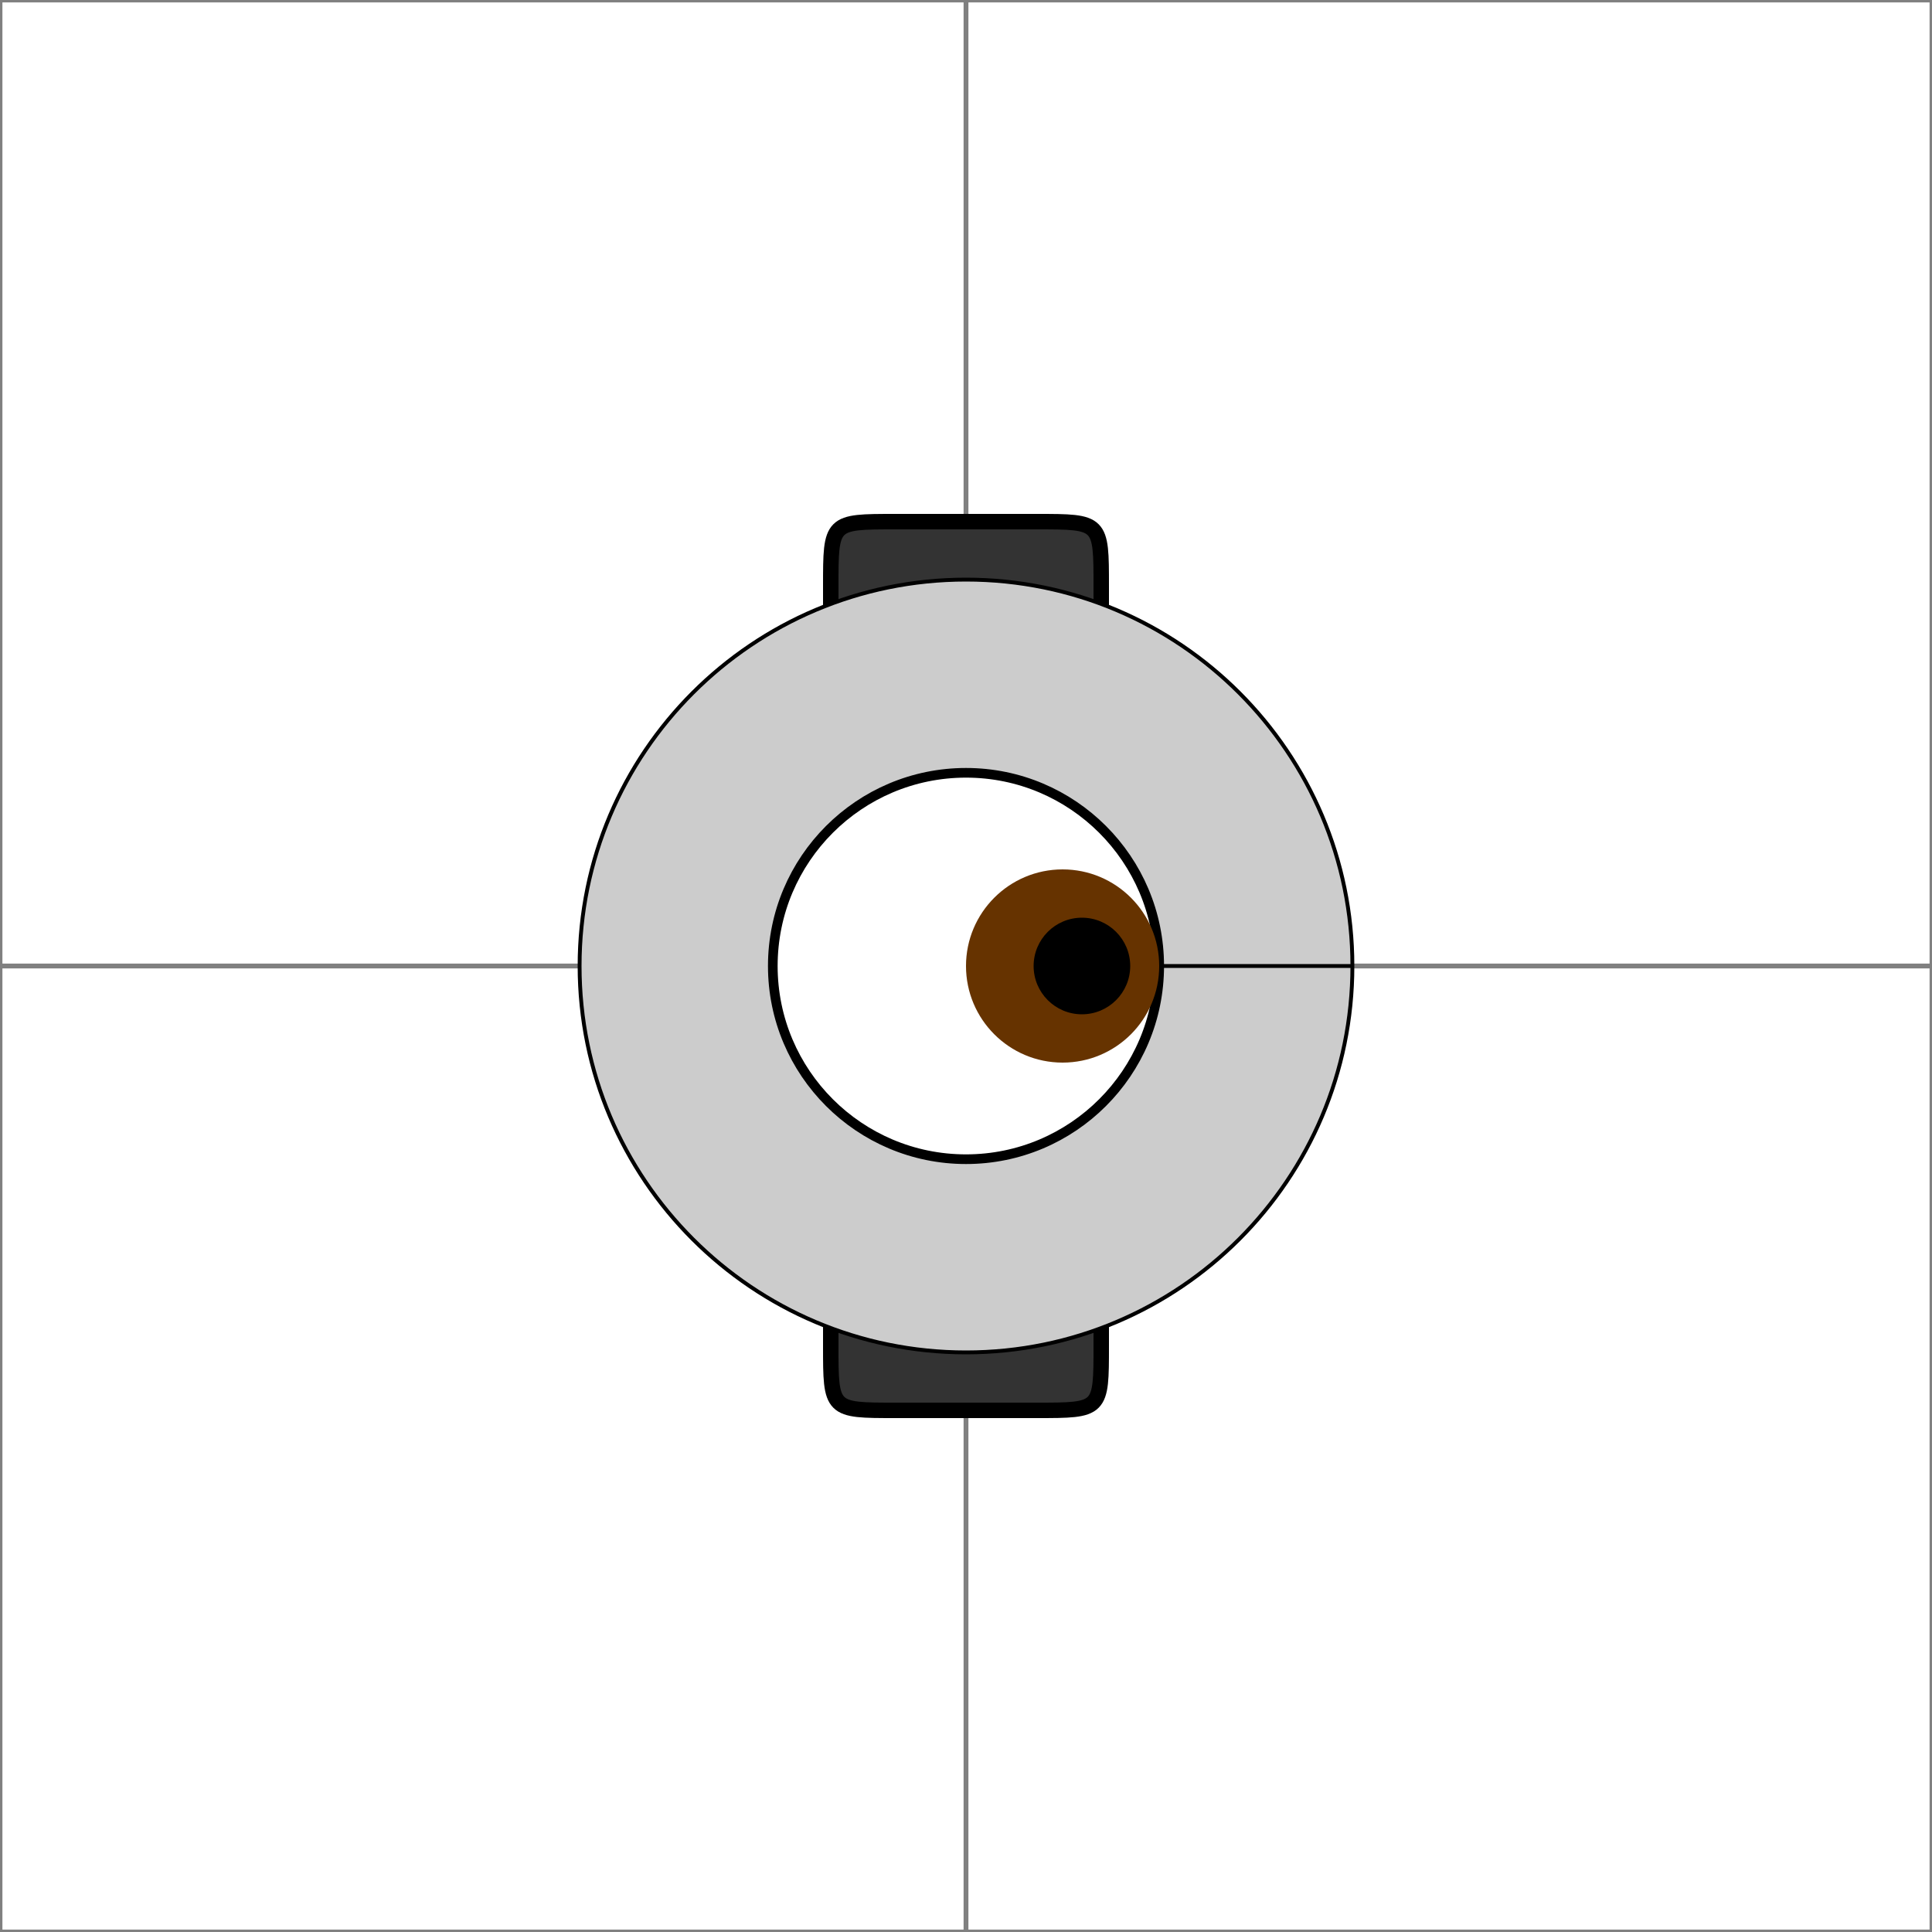
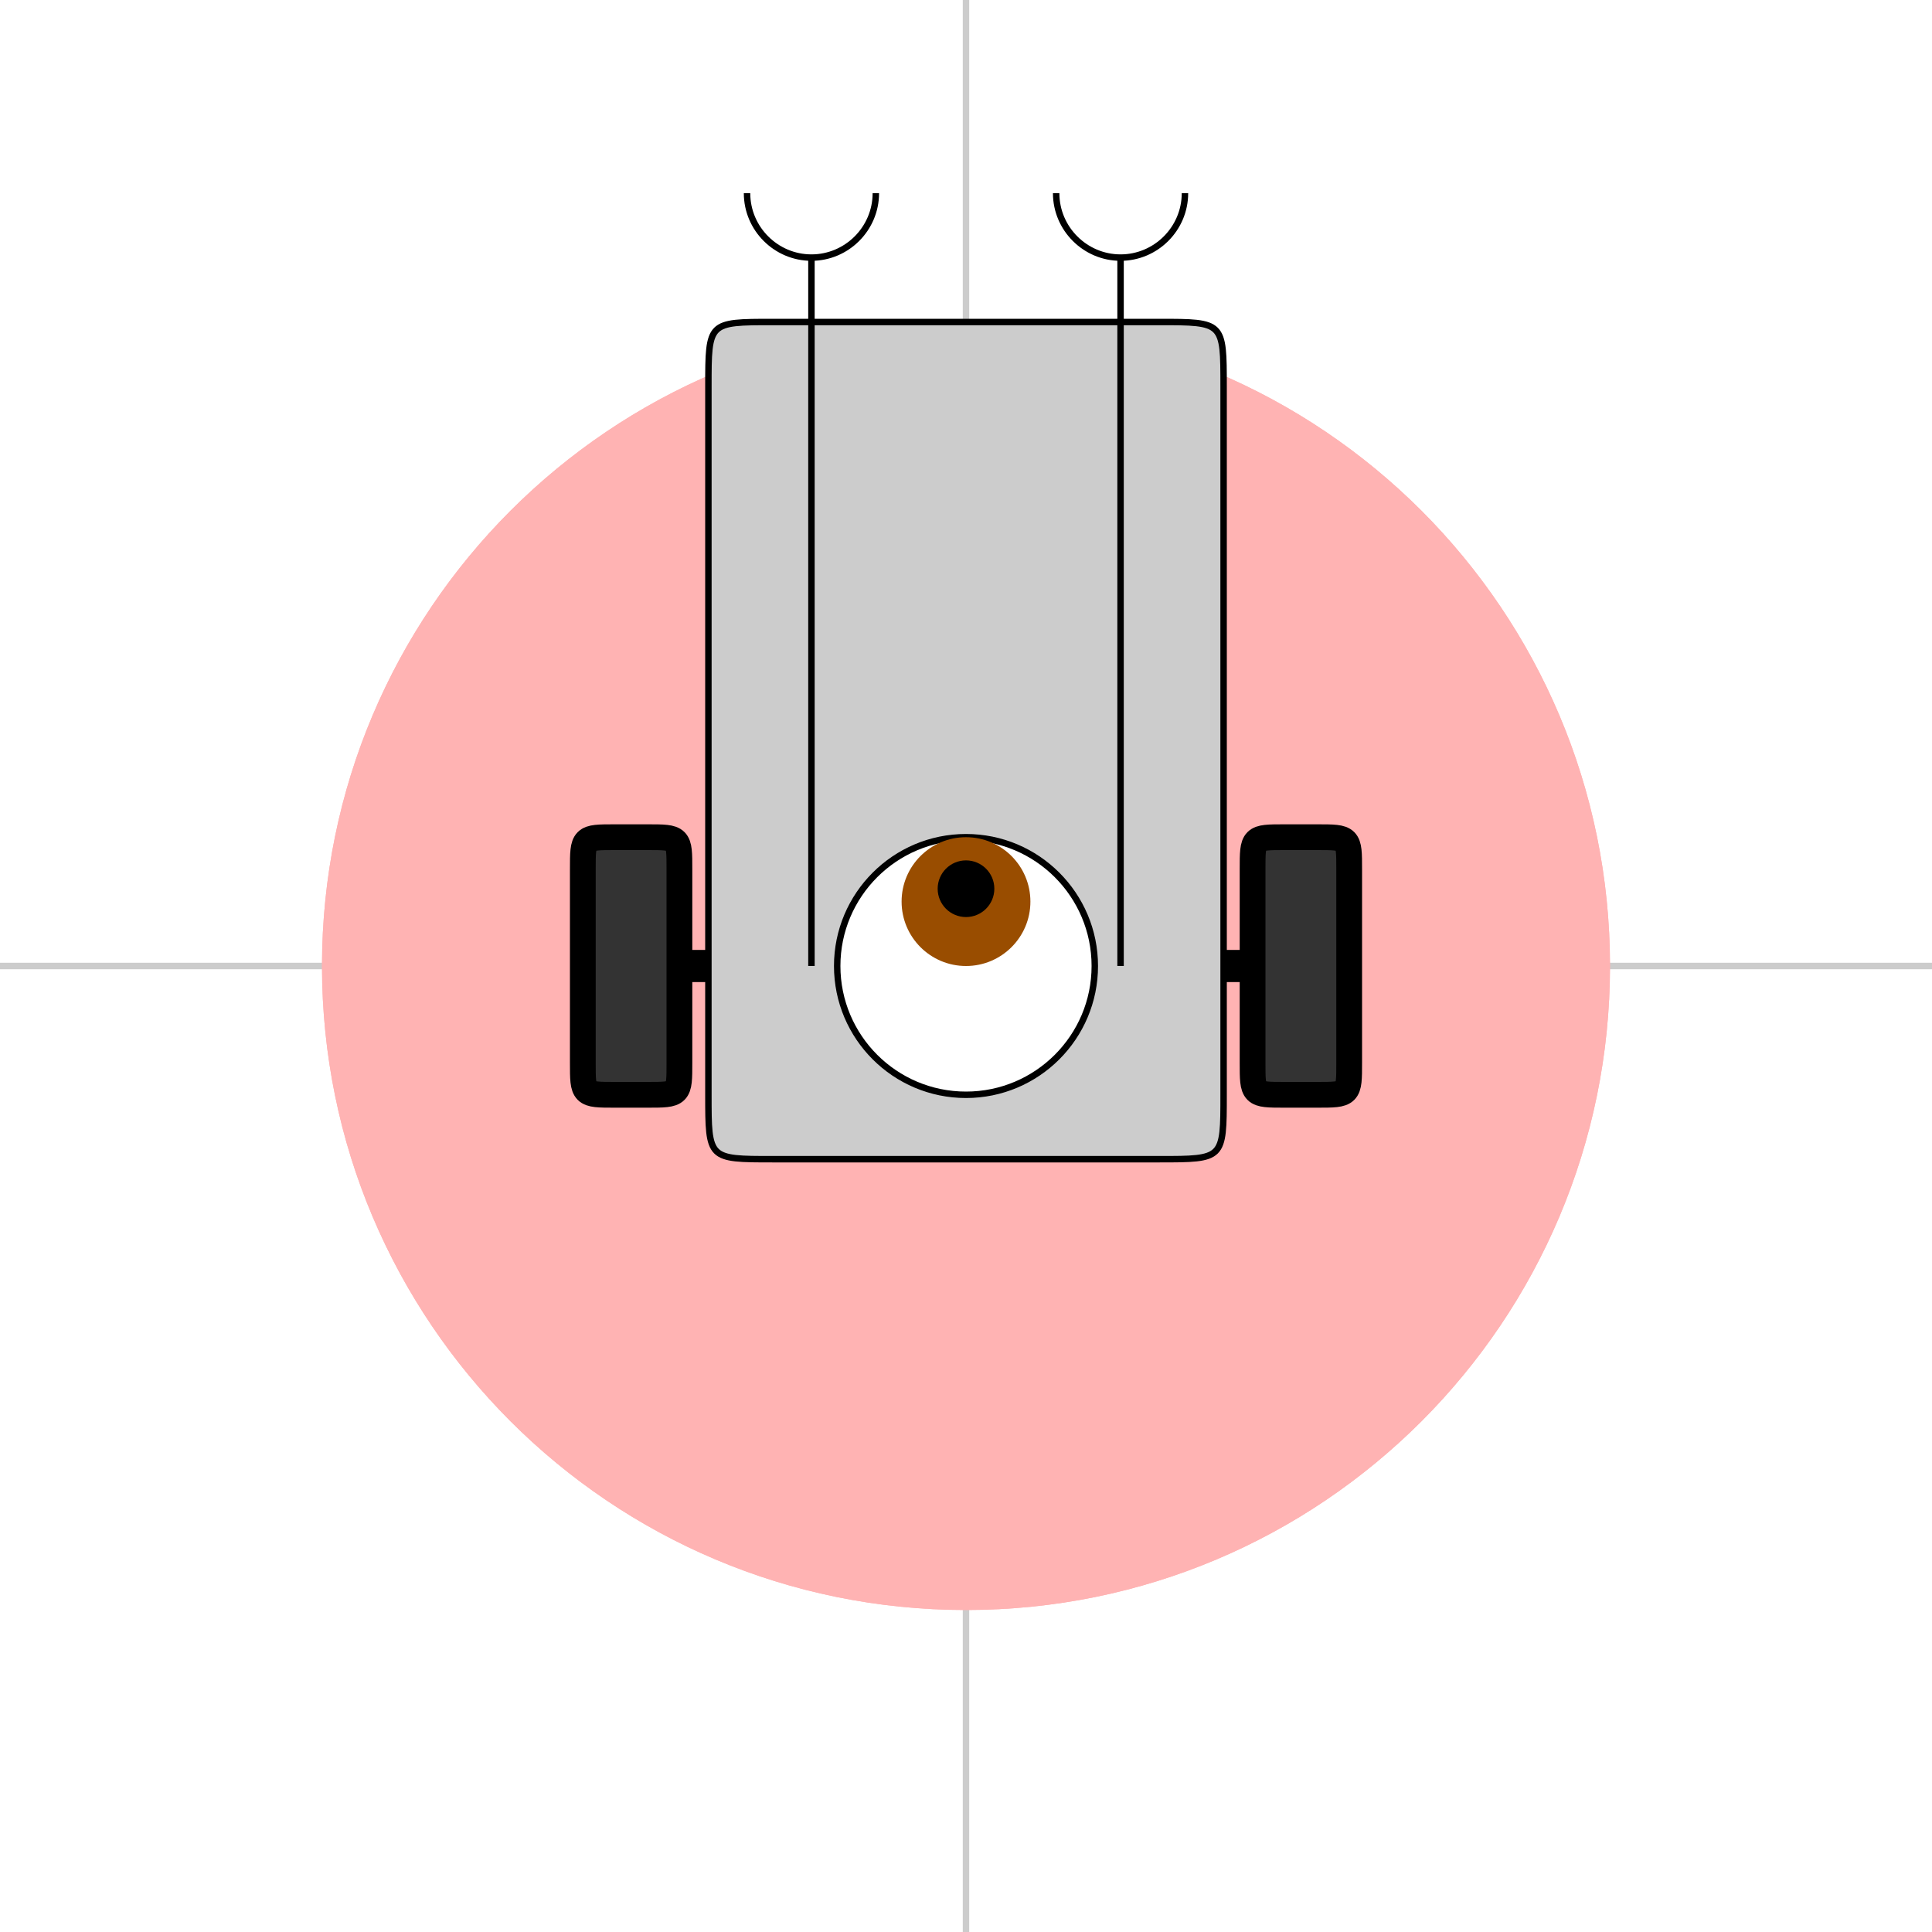
<svg xmlns="http://www.w3.org/2000/svg" width="800pt" height="800pt" viewBox="0 0 800 800" version="1.1">
-   <g id="surface29">
+   <g id="surface35">
    <rect x="0" y="0" width="800" height="800" style="fill:rgb(100%,100%,100%);fill-opacity:1;stroke:none;" />
-     <path style="fill:none;stroke-width:0.005;stroke-linecap:butt;stroke-linejoin:miter;stroke:rgb(50%,50%,50%);stroke-opacity:1;stroke-miterlimit:10;" d="M -10 -10 L -10 10 " transform="matrix(400,0,0,-400,400,400)" />
-     <path style="fill:none;stroke-width:0.005;stroke-linecap:butt;stroke-linejoin:miter;stroke:rgb(50%,50%,50%);stroke-opacity:1;stroke-miterlimit:10;" d="M -9 -10 L -9 10 " transform="matrix(400,0,0,-400,400,400)" />
-     <path style="fill:none;stroke-width:0.005;stroke-linecap:butt;stroke-linejoin:miter;stroke:rgb(50%,50%,50%);stroke-opacity:1;stroke-miterlimit:10;" d="M -8 -10 L -8 10 " transform="matrix(400,0,0,-400,400,400)" />
-     <path style="fill:none;stroke-width:0.005;stroke-linecap:butt;stroke-linejoin:miter;stroke:rgb(50%,50%,50%);stroke-opacity:1;stroke-miterlimit:10;" d="M -7 -10 L -7 10 " transform="matrix(400,0,0,-400,400,400)" />
-     <path style="fill:none;stroke-width:0.005;stroke-linecap:butt;stroke-linejoin:miter;stroke:rgb(50%,50%,50%);stroke-opacity:1;stroke-miterlimit:10;" d="M -6 -10 L -6 10 " transform="matrix(400,0,0,-400,400,400)" />
-     <path style="fill:none;stroke-width:0.005;stroke-linecap:butt;stroke-linejoin:miter;stroke:rgb(50%,50%,50%);stroke-opacity:1;stroke-miterlimit:10;" d="M -5 -10 L -5 10 " transform="matrix(400,0,0,-400,400,400)" />
-     <path style="fill:none;stroke-width:0.005;stroke-linecap:butt;stroke-linejoin:miter;stroke:rgb(50%,50%,50%);stroke-opacity:1;stroke-miterlimit:10;" d="M -4 -10 L -4 10 " transform="matrix(400,0,0,-400,400,400)" />
-     <path style="fill:none;stroke-width:0.005;stroke-linecap:butt;stroke-linejoin:miter;stroke:rgb(50%,50%,50%);stroke-opacity:1;stroke-miterlimit:10;" d="M -3 -10 L -3 10 " transform="matrix(400,0,0,-400,400,400)" />
-     <path style="fill:none;stroke-width:0.005;stroke-linecap:butt;stroke-linejoin:miter;stroke:rgb(50%,50%,50%);stroke-opacity:1;stroke-miterlimit:10;" d="M -2 -10 L -2 10 " transform="matrix(400,0,0,-400,400,400)" />
-     <path style="fill:none;stroke-width:0.005;stroke-linecap:butt;stroke-linejoin:miter;stroke:rgb(50%,50%,50%);stroke-opacity:1;stroke-miterlimit:10;" d="M -1 -10 L -1 10 " transform="matrix(400,0,0,-400,400,400)" />
-     <path style="fill:none;stroke-width:0.005;stroke-linecap:butt;stroke-linejoin:miter;stroke:rgb(50%,50%,50%);stroke-opacity:1;stroke-miterlimit:10;" d="M 0 -10 L 0 10 " transform="matrix(400,0,0,-400,400,400)" />
-     <path style="fill:none;stroke-width:0.005;stroke-linecap:butt;stroke-linejoin:miter;stroke:rgb(50%,50%,50%);stroke-opacity:1;stroke-miterlimit:10;" d="M 1 -10 L 1 10 " transform="matrix(400,0,0,-400,400,400)" />
-     <path style="fill:none;stroke-width:0.005;stroke-linecap:butt;stroke-linejoin:miter;stroke:rgb(50%,50%,50%);stroke-opacity:1;stroke-miterlimit:10;" d="M 2 -10 L 2 10 " transform="matrix(400,0,0,-400,400,400)" />
-     <path style="fill:none;stroke-width:0.005;stroke-linecap:butt;stroke-linejoin:miter;stroke:rgb(50%,50%,50%);stroke-opacity:1;stroke-miterlimit:10;" d="M 3 -10 L 3 10 " transform="matrix(400,0,0,-400,400,400)" />
-     <path style="fill:none;stroke-width:0.005;stroke-linecap:butt;stroke-linejoin:miter;stroke:rgb(50%,50%,50%);stroke-opacity:1;stroke-miterlimit:10;" d="M 4 -10 L 4 10 " transform="matrix(400,0,0,-400,400,400)" />
-     <path style="fill:none;stroke-width:0.005;stroke-linecap:butt;stroke-linejoin:miter;stroke:rgb(50%,50%,50%);stroke-opacity:1;stroke-miterlimit:10;" d="M 5 -10 L 5 10 " transform="matrix(400,0,0,-400,400,400)" />
-     <path style="fill:none;stroke-width:0.005;stroke-linecap:butt;stroke-linejoin:miter;stroke:rgb(50%,50%,50%);stroke-opacity:1;stroke-miterlimit:10;" d="M 6 -10 L 6 10 " transform="matrix(400,0,0,-400,400,400)" />
-     <path style="fill:none;stroke-width:0.005;stroke-linecap:butt;stroke-linejoin:miter;stroke:rgb(50%,50%,50%);stroke-opacity:1;stroke-miterlimit:10;" d="M 7 -10 L 7 10 " transform="matrix(400,0,0,-400,400,400)" />
-     <path style="fill:none;stroke-width:0.005;stroke-linecap:butt;stroke-linejoin:miter;stroke:rgb(50%,50%,50%);stroke-opacity:1;stroke-miterlimit:10;" d="M 8 -10 L 8 10 " transform="matrix(400,0,0,-400,400,400)" />
-     <path style="fill:none;stroke-width:0.005;stroke-linecap:butt;stroke-linejoin:miter;stroke:rgb(50%,50%,50%);stroke-opacity:1;stroke-miterlimit:10;" d="M 9 -10 L 9 10 " transform="matrix(400,0,0,-400,400,400)" />
-     <path style="fill:none;stroke-width:0.005;stroke-linecap:butt;stroke-linejoin:miter;stroke:rgb(50%,50%,50%);stroke-opacity:1;stroke-miterlimit:10;" d="M 10 -10 L 10 10 " transform="matrix(400,0,0,-400,400,400)" />
-     <path style="fill:none;stroke-width:0.005;stroke-linecap:butt;stroke-linejoin:miter;stroke:rgb(50%,50%,50%);stroke-opacity:1;stroke-miterlimit:10;" d="M -10 -10 L 10 -10 " transform="matrix(400,0,0,-400,400,400)" />
-     <path style="fill:none;stroke-width:0.005;stroke-linecap:butt;stroke-linejoin:miter;stroke:rgb(50%,50%,50%);stroke-opacity:1;stroke-miterlimit:10;" d="M -10 -9 L 10 -9 " transform="matrix(400,0,0,-400,400,400)" />
-     <path style="fill:none;stroke-width:0.005;stroke-linecap:butt;stroke-linejoin:miter;stroke:rgb(50%,50%,50%);stroke-opacity:1;stroke-miterlimit:10;" d="M -10 -8 L 10 -8 " transform="matrix(400,0,0,-400,400,400)" />
-     <path style="fill:none;stroke-width:0.005;stroke-linecap:butt;stroke-linejoin:miter;stroke:rgb(50%,50%,50%);stroke-opacity:1;stroke-miterlimit:10;" d="M -10 -7 L 10 -7 " transform="matrix(400,0,0,-400,400,400)" />
-     <path style="fill:none;stroke-width:0.005;stroke-linecap:butt;stroke-linejoin:miter;stroke:rgb(50%,50%,50%);stroke-opacity:1;stroke-miterlimit:10;" d="M -10 -6 L 10 -6 " transform="matrix(400,0,0,-400,400,400)" />
-     <path style="fill:none;stroke-width:0.005;stroke-linecap:butt;stroke-linejoin:miter;stroke:rgb(50%,50%,50%);stroke-opacity:1;stroke-miterlimit:10;" d="M -10 -5 L 10 -5 " transform="matrix(400,0,0,-400,400,400)" />
-     <path style="fill:none;stroke-width:0.005;stroke-linecap:butt;stroke-linejoin:miter;stroke:rgb(50%,50%,50%);stroke-opacity:1;stroke-miterlimit:10;" d="M -10 -4 L 10 -4 " transform="matrix(400,0,0,-400,400,400)" />
-     <path style="fill:none;stroke-width:0.005;stroke-linecap:butt;stroke-linejoin:miter;stroke:rgb(50%,50%,50%);stroke-opacity:1;stroke-miterlimit:10;" d="M -10 -3 L 10 -3 " transform="matrix(400,0,0,-400,400,400)" />
-     <path style="fill:none;stroke-width:0.005;stroke-linecap:butt;stroke-linejoin:miter;stroke:rgb(50%,50%,50%);stroke-opacity:1;stroke-miterlimit:10;" d="M -10 -2 L 10 -2 " transform="matrix(400,0,0,-400,400,400)" />
-     <path style="fill:none;stroke-width:0.005;stroke-linecap:butt;stroke-linejoin:miter;stroke:rgb(50%,50%,50%);stroke-opacity:1;stroke-miterlimit:10;" d="M -10 -1 L 10 -1 " transform="matrix(400,0,0,-400,400,400)" />
-     <path style="fill:none;stroke-width:0.005;stroke-linecap:butt;stroke-linejoin:miter;stroke:rgb(50%,50%,50%);stroke-opacity:1;stroke-miterlimit:10;" d="M -10 0 L 10 0 " transform="matrix(400,0,0,-400,400,400)" />
-     <path style="fill:none;stroke-width:0.005;stroke-linecap:butt;stroke-linejoin:miter;stroke:rgb(50%,50%,50%);stroke-opacity:1;stroke-miterlimit:10;" d="M -10 1 L 10 1 " transform="matrix(400,0,0,-400,400,400)" />
-     <path style="fill:none;stroke-width:0.005;stroke-linecap:butt;stroke-linejoin:miter;stroke:rgb(50%,50%,50%);stroke-opacity:1;stroke-miterlimit:10;" d="M -10 2 L 10 2 " transform="matrix(400,0,0,-400,400,400)" />
-     <path style="fill:none;stroke-width:0.005;stroke-linecap:butt;stroke-linejoin:miter;stroke:rgb(50%,50%,50%);stroke-opacity:1;stroke-miterlimit:10;" d="M -10 3 L 10 3 " transform="matrix(400,0,0,-400,400,400)" />
-     <path style="fill:none;stroke-width:0.005;stroke-linecap:butt;stroke-linejoin:miter;stroke:rgb(50%,50%,50%);stroke-opacity:1;stroke-miterlimit:10;" d="M -10 4 L 10 4 " transform="matrix(400,0,0,-400,400,400)" />
-     <path style="fill:none;stroke-width:0.005;stroke-linecap:butt;stroke-linejoin:miter;stroke:rgb(50%,50%,50%);stroke-opacity:1;stroke-miterlimit:10;" d="M -10 5 L 10 5 " transform="matrix(400,0,0,-400,400,400)" />
-     <path style="fill:none;stroke-width:0.005;stroke-linecap:butt;stroke-linejoin:miter;stroke:rgb(50%,50%,50%);stroke-opacity:1;stroke-miterlimit:10;" d="M -10 6 L 10 6 " transform="matrix(400,0,0,-400,400,400)" />
-     <path style="fill:none;stroke-width:0.005;stroke-linecap:butt;stroke-linejoin:miter;stroke:rgb(50%,50%,50%);stroke-opacity:1;stroke-miterlimit:10;" d="M -10 7 L 10 7 " transform="matrix(400,0,0,-400,400,400)" />
-     <path style="fill:none;stroke-width:0.005;stroke-linecap:butt;stroke-linejoin:miter;stroke:rgb(50%,50%,50%);stroke-opacity:1;stroke-miterlimit:10;" d="M -10 8 L 10 8 " transform="matrix(400,0,0,-400,400,400)" />
-     <path style="fill:none;stroke-width:0.005;stroke-linecap:butt;stroke-linejoin:miter;stroke:rgb(50%,50%,50%);stroke-opacity:1;stroke-miterlimit:10;" d="M -10 9 L 10 9 " transform="matrix(400,0,0,-400,400,400)" />
-     <path style="fill:none;stroke-width:0.005;stroke-linecap:butt;stroke-linejoin:miter;stroke:rgb(50%,50%,50%);stroke-opacity:1;stroke-miterlimit:10;" d="M -10 10 L 10 10 " transform="matrix(400,0,0,-400,400,400)" />
-     <path style="fill-rule:nonzero;fill:rgb(20%,20%,20%);fill-opacity:1;stroke-width:0.04;stroke-linecap:butt;stroke-linejoin:miter;stroke:rgb(0%,0%,0%);stroke-opacity:1;stroke-miterlimit:10;" d="M -0.183 -0.25 L 0.183 -0.25 C 0.35 -0.25 0.35 -0.25 0.35 -0.083 L 0.35 0.083 C 0.35 0.25 0.35 0.25 0.183 0.25 L -0.183 0.25 C -0.35 0.25 -0.35 0.25 -0.35 0.083 L -0.35 -0.083 C -0.35 -0.25 -0.35 -0.25 -0.183 -0.25 " transform="matrix(160,0,0,-160,400,256)" />
-     <path style="fill-rule:nonzero;fill:rgb(20%,20%,20%);fill-opacity:1;stroke-width:0.04;stroke-linecap:butt;stroke-linejoin:miter;stroke:rgb(0%,0%,0%);stroke-opacity:1;stroke-miterlimit:10;" d="M -0.183 -0.25 L 0.183 -0.25 C 0.35 -0.25 0.35 -0.25 0.35 -0.083 L 0.35 0.083 C 0.35 0.25 0.35 0.25 0.183 0.25 L -0.183 0.25 C -0.35 0.25 -0.35 0.25 -0.35 0.083 L -0.35 -0.083 C -0.35 -0.25 -0.35 -0.25 -0.183 -0.25 " transform="matrix(160,0,0,-160,400,544)" />
-     <path style="fill-rule:nonzero;fill:rgb(80%,80%,80%);fill-opacity:1;stroke-width:0.01;stroke-linecap:butt;stroke-linejoin:miter;stroke:rgb(0%,0%,0%);stroke-opacity:1;stroke-miterlimit:10;" d="M 1 0 C 1 0.552 0.552 1 0 1 C -0.552 1 -1 0.552 -1 0 C -1 -0.552 -0.552 -1 0 -1 C 0.552 -1 1 -0.552 1 0 " transform="matrix(160,0,0,-160,400,400)" />
-     <path style="fill:none;stroke-width:0.01;stroke-linecap:butt;stroke-linejoin:miter;stroke:rgb(0%,0%,0%);stroke-opacity:1;stroke-miterlimit:10;" d="M 0.2 0 L 1 0 " transform="matrix(160,0,0,-160,400,400)" />
-     <path style="fill-rule:nonzero;fill:rgb(100%,100%,100%);fill-opacity:1;stroke-width:0.05;stroke-linecap:butt;stroke-linejoin:miter;stroke:rgb(0%,0%,0%);stroke-opacity:1;stroke-miterlimit:10;" d="M 1 0 C 1 0.552 0.552 1 0 1 C -0.552 1 -1 0.552 -1 0 C -1 -0.552 -0.552 -1 0 -1 C 0.552 -1 1 -0.552 1 0 " transform="matrix(80,0,0,-80,400,400)" />
-     <path style=" stroke:none;fill-rule:nonzero;fill:rgb(40%,20%,0%);fill-opacity:1;" d="M 480 400 C 480 377.91 462.09 360 440 360 C 417.91 360 400 377.91 400 400 C 400 422.09 417.91 440 440 440 C 462.09 440 480 422.09 480 400 " />
-     <path style=" stroke:none;fill-rule:nonzero;fill:rgb(0%,0%,0%);fill-opacity:1;" d="M 468 400 C 468 388.953 459.047 380 448 380 C 436.953 380 428 388.953 428 400 C 428 411.047 436.953 420 448 420 C 459.047 420 468 411.047 468 400 " />
+     <path style="fill:none;stroke-width:0.005;stroke-linecap:butt;stroke-linejoin:miter;stroke:rgb(80%,80%,80%);stroke-opacity:1;stroke-miterlimit:10;" d="M -10 -10 L -10 10 " transform="matrix(0.000000000000032657,-533.3333,-533.3333,-0.000000000000032657,400,400)" />
+     <path style="fill:none;stroke-width:0.005;stroke-linecap:butt;stroke-linejoin:miter;stroke:rgb(80%,80%,80%);stroke-opacity:1;stroke-miterlimit:10;" d="M -9 -10 L -9 10 " transform="matrix(0.000000000000032657,-533.3333,-533.3333,-0.000000000000032657,400,400)" />
+     <path style="fill:none;stroke-width:0.005;stroke-linecap:butt;stroke-linejoin:miter;stroke:rgb(80%,80%,80%);stroke-opacity:1;stroke-miterlimit:10;" d="M -8 -10 L -8 10 " transform="matrix(0.000000000000032657,-533.3333,-533.3333,-0.000000000000032657,400,400)" />
+     <path style="fill:none;stroke-width:0.005;stroke-linecap:butt;stroke-linejoin:miter;stroke:rgb(80%,80%,80%);stroke-opacity:1;stroke-miterlimit:10;" d="M -7 -10 L -7 10 " transform="matrix(0.000000000000032657,-533.3333,-533.3333,-0.000000000000032657,400,400)" />
+     <path style="fill:none;stroke-width:0.005;stroke-linecap:butt;stroke-linejoin:miter;stroke:rgb(80%,80%,80%);stroke-opacity:1;stroke-miterlimit:10;" d="M -6 -10 L -6 10 " transform="matrix(0.000000000000032657,-533.3333,-533.3333,-0.000000000000032657,400,400)" />
+     <path style="fill:none;stroke-width:0.005;stroke-linecap:butt;stroke-linejoin:miter;stroke:rgb(80%,80%,80%);stroke-opacity:1;stroke-miterlimit:10;" d="M -5 -10 L -5 10 " transform="matrix(0.000000000000032657,-533.3333,-533.3333,-0.000000000000032657,400,400)" />
+     <path style="fill:none;stroke-width:0.005;stroke-linecap:butt;stroke-linejoin:miter;stroke:rgb(80%,80%,80%);stroke-opacity:1;stroke-miterlimit:10;" d="M -4 -10 L -4 10 " transform="matrix(0.000000000000032657,-533.3333,-533.3333,-0.000000000000032657,400,400)" />
+     <path style="fill:none;stroke-width:0.005;stroke-linecap:butt;stroke-linejoin:miter;stroke:rgb(80%,80%,80%);stroke-opacity:1;stroke-miterlimit:10;" d="M -3 -10 L -3 10 " transform="matrix(0.000000000000032657,-533.3333,-533.3333,-0.000000000000032657,400,400)" />
+     <path style="fill:none;stroke-width:0.005;stroke-linecap:butt;stroke-linejoin:miter;stroke:rgb(80%,80%,80%);stroke-opacity:1;stroke-miterlimit:10;" d="M -2 -10 L -2 10 " transform="matrix(0.000000000000032657,-533.3333,-533.3333,-0.000000000000032657,400,400)" />
+     <path style="fill:none;stroke-width:0.005;stroke-linecap:butt;stroke-linejoin:miter;stroke:rgb(80%,80%,80%);stroke-opacity:1;stroke-miterlimit:10;" d="M -1 -10 L -1 10 " transform="matrix(0.000000000000032657,-533.3333,-533.3333,-0.000000000000032657,400,400)" />
+     <path style="fill:none;stroke-width:0.005;stroke-linecap:butt;stroke-linejoin:miter;stroke:rgb(80%,80%,80%);stroke-opacity:1;stroke-miterlimit:10;" d="M 0 -10 L -0 10 " transform="matrix(0.000000000000032657,-533.3333,-533.3333,-0.000000000000032657,400,400)" />
+     <path style="fill:none;stroke-width:0.005;stroke-linecap:butt;stroke-linejoin:miter;stroke:rgb(80%,80%,80%);stroke-opacity:1;stroke-miterlimit:10;" d="M 1 -10 L 1 10 " transform="matrix(0.000000000000032657,-533.3333,-533.3333,-0.000000000000032657,400,400)" />
+     <path style="fill:none;stroke-width:0.005;stroke-linecap:butt;stroke-linejoin:miter;stroke:rgb(80%,80%,80%);stroke-opacity:1;stroke-miterlimit:10;" d="M 2 -10 L 2 10 " transform="matrix(0.000000000000032657,-533.3333,-533.3333,-0.000000000000032657,400,400)" />
+     <path style="fill:none;stroke-width:0.005;stroke-linecap:butt;stroke-linejoin:miter;stroke:rgb(80%,80%,80%);stroke-opacity:1;stroke-miterlimit:10;" d="M 3 -10 L 3 10 " transform="matrix(0.000000000000032657,-533.3333,-533.3333,-0.000000000000032657,400,400)" />
+     <path style="fill:none;stroke-width:0.005;stroke-linecap:butt;stroke-linejoin:miter;stroke:rgb(80%,80%,80%);stroke-opacity:1;stroke-miterlimit:10;" d="M 4 -10 L 4 10 " transform="matrix(0.000000000000032657,-533.3333,-533.3333,-0.000000000000032657,400,400)" />
+     <path style="fill:none;stroke-width:0.005;stroke-linecap:butt;stroke-linejoin:miter;stroke:rgb(80%,80%,80%);stroke-opacity:1;stroke-miterlimit:10;" d="M 5 -10 L 5 10 " transform="matrix(0.000000000000032657,-533.3333,-533.3333,-0.000000000000032657,400,400)" />
+     <path style="fill:none;stroke-width:0.005;stroke-linecap:butt;stroke-linejoin:miter;stroke:rgb(80%,80%,80%);stroke-opacity:1;stroke-miterlimit:10;" d="M 6 -10 L 6 10 " transform="matrix(0.000000000000032657,-533.3333,-533.3333,-0.000000000000032657,400,400)" />
+     <path style="fill:none;stroke-width:0.005;stroke-linecap:butt;stroke-linejoin:miter;stroke:rgb(80%,80%,80%);stroke-opacity:1;stroke-miterlimit:10;" d="M 7 -10 L 7 10 " transform="matrix(0.000000000000032657,-533.3333,-533.3333,-0.000000000000032657,400,400)" />
+     <path style="fill:none;stroke-width:0.005;stroke-linecap:butt;stroke-linejoin:miter;stroke:rgb(80%,80%,80%);stroke-opacity:1;stroke-miterlimit:10;" d="M 8 -10 L 8 10 " transform="matrix(0.000000000000032657,-533.3333,-533.3333,-0.000000000000032657,400,400)" />
+     <path style="fill:none;stroke-width:0.005;stroke-linecap:butt;stroke-linejoin:miter;stroke:rgb(80%,80%,80%);stroke-opacity:1;stroke-miterlimit:10;" d="M 9 -10 L 9 10 " transform="matrix(0.000000000000032657,-533.3333,-533.3333,-0.000000000000032657,400,400)" />
+     <path style="fill:none;stroke-width:0.005;stroke-linecap:butt;stroke-linejoin:miter;stroke:rgb(80%,80%,80%);stroke-opacity:1;stroke-miterlimit:10;" d="M 10 -10 L 10 10 " transform="matrix(0.000000000000032657,-533.3333,-533.3333,-0.000000000000032657,400,400)" />
+     <path style="fill:none;stroke-width:0.005;stroke-linecap:butt;stroke-linejoin:miter;stroke:rgb(80%,80%,80%);stroke-opacity:1;stroke-miterlimit:10;" d="M -10 -10 L 10 -10 " transform="matrix(0.000000000000032657,-533.3333,-533.3333,-0.000000000000032657,400,400)" />
+     <path style="fill:none;stroke-width:0.005;stroke-linecap:butt;stroke-linejoin:miter;stroke:rgb(80%,80%,80%);stroke-opacity:1;stroke-miterlimit:10;" d="M -10 -9 L 10 -9 " transform="matrix(0.000000000000032657,-533.3333,-533.3333,-0.000000000000032657,400,400)" />
+     <path style="fill:none;stroke-width:0.005;stroke-linecap:butt;stroke-linejoin:miter;stroke:rgb(80%,80%,80%);stroke-opacity:1;stroke-miterlimit:10;" d="M -10 -8 L 10 -8 " transform="matrix(0.000000000000032657,-533.3333,-533.3333,-0.000000000000032657,400,400)" />
+     <path style="fill:none;stroke-width:0.005;stroke-linecap:butt;stroke-linejoin:miter;stroke:rgb(80%,80%,80%);stroke-opacity:1;stroke-miterlimit:10;" d="M -10 -7 L 10 -7 " transform="matrix(0.000000000000032657,-533.3333,-533.3333,-0.000000000000032657,400,400)" />
+     <path style="fill:none;stroke-width:0.005;stroke-linecap:butt;stroke-linejoin:miter;stroke:rgb(80%,80%,80%);stroke-opacity:1;stroke-miterlimit:10;" d="M -10 -6 L 10 -6 " transform="matrix(0.000000000000032657,-533.3333,-533.3333,-0.000000000000032657,400,400)" />
+     <path style="fill:none;stroke-width:0.005;stroke-linecap:butt;stroke-linejoin:miter;stroke:rgb(80%,80%,80%);stroke-opacity:1;stroke-miterlimit:10;" d="M -10 -5 L 10 -5 " transform="matrix(0.000000000000032657,-533.3333,-533.3333,-0.000000000000032657,400,400)" />
+     <path style="fill:none;stroke-width:0.005;stroke-linecap:butt;stroke-linejoin:miter;stroke:rgb(80%,80%,80%);stroke-opacity:1;stroke-miterlimit:10;" d="M -10 -4 L 10 -4 " transform="matrix(0.000000000000032657,-533.3333,-533.3333,-0.000000000000032657,400,400)" />
+     <path style="fill:none;stroke-width:0.005;stroke-linecap:butt;stroke-linejoin:miter;stroke:rgb(80%,80%,80%);stroke-opacity:1;stroke-miterlimit:10;" d="M -10 -3 L 10 -3 " transform="matrix(0.000000000000032657,-533.3333,-533.3333,-0.000000000000032657,400,400)" />
+     <path style="fill:none;stroke-width:0.005;stroke-linecap:butt;stroke-linejoin:miter;stroke:rgb(80%,80%,80%);stroke-opacity:1;stroke-miterlimit:10;" d="M -10 -2 L 10 -2 " transform="matrix(0.000000000000032657,-533.3333,-533.3333,-0.000000000000032657,400,400)" />
+     <path style="fill:none;stroke-width:0.005;stroke-linecap:butt;stroke-linejoin:miter;stroke:rgb(80%,80%,80%);stroke-opacity:1;stroke-miterlimit:10;" d="M -10 -1 L 10 -1 " transform="matrix(0.000000000000032657,-533.3333,-533.3333,-0.000000000000032657,400,400)" />
+     <path style="fill:none;stroke-width:0.005;stroke-linecap:butt;stroke-linejoin:miter;stroke:rgb(80%,80%,80%);stroke-opacity:1;stroke-miterlimit:10;" d="M -10 -0 L 10 0 " transform="matrix(0.000000000000032657,-533.3333,-533.3333,-0.000000000000032657,400,400)" />
+     <path style="fill:none;stroke-width:0.005;stroke-linecap:butt;stroke-linejoin:miter;stroke:rgb(80%,80%,80%);stroke-opacity:1;stroke-miterlimit:10;" d="M -10 1 L 10 1 " transform="matrix(0.000000000000032657,-533.3333,-533.3333,-0.000000000000032657,400,400)" />
+     <path style="fill:none;stroke-width:0.005;stroke-linecap:butt;stroke-linejoin:miter;stroke:rgb(80%,80%,80%);stroke-opacity:1;stroke-miterlimit:10;" d="M -10 2 L 10 2 " transform="matrix(0.000000000000032657,-533.3333,-533.3333,-0.000000000000032657,400,400)" />
+     <path style="fill:none;stroke-width:0.005;stroke-linecap:butt;stroke-linejoin:miter;stroke:rgb(80%,80%,80%);stroke-opacity:1;stroke-miterlimit:10;" d="M -10 3 L 10 3 " transform="matrix(0.000000000000032657,-533.3333,-533.3333,-0.000000000000032657,400,400)" />
+     <path style="fill:none;stroke-width:0.005;stroke-linecap:butt;stroke-linejoin:miter;stroke:rgb(80%,80%,80%);stroke-opacity:1;stroke-miterlimit:10;" d="M -10 4 L 10 4 " transform="matrix(0.000000000000032657,-533.3333,-533.3333,-0.000000000000032657,400,400)" />
+     <path style="fill:none;stroke-width:0.005;stroke-linecap:butt;stroke-linejoin:miter;stroke:rgb(80%,80%,80%);stroke-opacity:1;stroke-miterlimit:10;" d="M -10 5 L 10 5 " transform="matrix(0.000000000000032657,-533.3333,-533.3333,-0.000000000000032657,400,400)" />
+     <path style="fill:none;stroke-width:0.005;stroke-linecap:butt;stroke-linejoin:miter;stroke:rgb(80%,80%,80%);stroke-opacity:1;stroke-miterlimit:10;" d="M -10 6 L 10 6 " transform="matrix(0.000000000000032657,-533.3333,-533.3333,-0.000000000000032657,400,400)" />
+     <path style="fill:none;stroke-width:0.005;stroke-linecap:butt;stroke-linejoin:miter;stroke:rgb(80%,80%,80%);stroke-opacity:1;stroke-miterlimit:10;" d="M -10 7 L 10 7 " transform="matrix(0.000000000000032657,-533.3333,-533.3333,-0.000000000000032657,400,400)" />
+     <path style="fill:none;stroke-width:0.005;stroke-linecap:butt;stroke-linejoin:miter;stroke:rgb(80%,80%,80%);stroke-opacity:1;stroke-miterlimit:10;" d="M -10 8 L 10 8 " transform="matrix(0.000000000000032657,-533.3333,-533.3333,-0.000000000000032657,400,400)" />
+     <path style="fill:none;stroke-width:0.005;stroke-linecap:butt;stroke-linejoin:miter;stroke:rgb(80%,80%,80%);stroke-opacity:1;stroke-miterlimit:10;" d="M -10 9 L 10 9 " transform="matrix(0.000000000000032657,-533.3333,-533.3333,-0.000000000000032657,400,400)" />
+     <path style="fill:none;stroke-width:0.005;stroke-linecap:butt;stroke-linejoin:miter;stroke:rgb(80%,80%,80%);stroke-opacity:1;stroke-miterlimit:10;" d="M -10 10 L 10 10 " transform="matrix(0.000000000000032657,-533.3333,-533.3333,-0.000000000000032657,400,400)" />
+     <path style=" stroke:none;fill-rule:nonzero;fill:rgb(100%,70%,70%);fill-opacity:1;" d="M 400 133.332 C 252.723 133.332 133.332 252.723 133.332 400 C 133.332 547.277 252.723 666.668 400 666.668 C 547.277 666.668 666.668 547.277 666.668 400 C 666.668 252.723 547.277 133.332 400 133.332 " />
+     <path style=" stroke:none;fill-rule:nonzero;fill:rgb(100%,70%,70%);fill-opacity:1;" d="M 400 133.332 C 252.723 133.332 133.332 252.723 133.332 400 C 133.332 547.277 252.723 666.668 400 666.668 C 547.277 666.668 666.668 547.277 666.668 400 C 666.668 252.723 547.277 133.332 400 133.332 " />
+     <path style="fill:none;stroke-width:0.05;stroke-linecap:butt;stroke-linejoin:miter;stroke:rgb(0%,0%,0%);stroke-opacity:1;stroke-miterlimit:10;" d="M 0 0.52 L 0 -0.52 " transform="matrix(0.000000000000016329,-266.6667,-266.6667,-0.000000000000016329,400,400)" />
+     <path style="fill-rule:nonzero;fill:rgb(80%,80%,80%);fill-opacity:1;stroke-width:0.01;stroke-linecap:butt;stroke-linejoin:miter;stroke:rgb(0%,0%,0%);stroke-opacity:1;stroke-miterlimit:10;" d="M -0.2 -0.4 L 0.9 -0.4 C 1 -0.4 1 -0.4 1 -0.3 L 1 0.3 C 1 0.4 1 0.4 0.9 0.4 L -0.2 0.4 C -0.3 0.4 -0.3 0.4 -0.3 0.3 L -0.3 -0.3 C -0.3 -0.4 -0.3 -0.4 -0.2 -0.4 " transform="matrix(0.000000000000016329,-266.6667,-266.6667,-0.000000000000016329,400,400)" />
+     <path style="fill-rule:nonzero;fill:rgb(20%,20%,20%);fill-opacity:1;stroke-width:0.04;stroke-linecap:butt;stroke-linejoin:miter;stroke:rgb(0%,0%,0%);stroke-opacity:1;stroke-miterlimit:10;" d="M -0.15 -0.075 L 0.15 -0.075 C 0.2 -0.075 0.2 -0.075 0.2 -0.025 L 0.2 0.025 C 0.2 0.075 0.2 0.075 0.15 0.075 L -0.15 0.075 C -0.2 0.075 -0.2 0.075 -0.2 0.025 L -0.2 -0.025 C -0.2 -0.075 -0.2 -0.075 -0.15 -0.075 " transform="matrix(0.000000000000016329,-266.6667,-266.6667,-0.000000000000016329,538.6667,400)" />
+     <path style="fill-rule:nonzero;fill:rgb(20%,20%,20%);fill-opacity:1;stroke-width:0.04;stroke-linecap:butt;stroke-linejoin:miter;stroke:rgb(0%,0%,0%);stroke-opacity:1;stroke-miterlimit:10;" d="M -0.15 -0.075 L 0.15 -0.075 C 0.2 -0.075 0.2 -0.075 0.2 -0.025 L 0.2 0.025 C 0.2 0.075 0.2 0.075 0.15 0.075 L -0.15 0.075 C -0.2 0.075 -0.2 0.075 -0.2 0.025 L -0.2 -0.025 C -0.2 -0.075 -0.2 -0.075 -0.15 -0.075 " transform="matrix(0.000000000000016329,-266.6667,-266.6667,-0.000000000000016329,261.3333,400)" />
+     <path style="fill:none;stroke-width:0.01;stroke-linecap:butt;stroke-linejoin:miter;stroke:rgb(0%,0%,0%);stroke-opacity:1;stroke-miterlimit:10;" d="M 0 0 L 1.1 0 " transform="matrix(0.000000000000016329,-266.6667,-266.6667,-0.000000000000016329,336,400)" />
+     <path style="fill:none;stroke-width:0.01;stroke-linecap:butt;stroke-linejoin:miter;stroke:rgb(0%,0%,0%);stroke-opacity:1;stroke-miterlimit:10;" d="M -0 0.1 C -0.055 0.1 -0.1 0.055 -0.1 0 C -0.1 -0.055 -0.055 -0.1 -0 -0.1 " transform="matrix(0.000000000000016329,-266.6667,-266.6667,-0.000000000000016329,336,80)" />
+     <path style="fill:none;stroke-width:0.01;stroke-linecap:butt;stroke-linejoin:miter;stroke:rgb(0%,0%,0%);stroke-opacity:1;stroke-miterlimit:10;" d="M 0 0 L 1.1 0 " transform="matrix(0.000000000000016329,-266.6667,-266.6667,-0.000000000000016329,464,400)" />
+     <path style="fill:none;stroke-width:0.01;stroke-linecap:butt;stroke-linejoin:miter;stroke:rgb(0%,0%,0%);stroke-opacity:1;stroke-miterlimit:10;" d="M -0 0.1 C -0.055 0.1 -0.1 0.055 -0.1 0 C -0.1 -0.055 -0.055 -0.1 -0 -0.1 " transform="matrix(0.000000000000016329,-266.6667,-266.6667,-0.000000000000016329,464,80)" />
+     <path style="fill-rule:nonzero;fill:rgb(100%,100%,100%);fill-opacity:1;stroke-width:0.05;stroke-linecap:butt;stroke-linejoin:miter;stroke:rgb(0%,0%,0%);stroke-opacity:1;stroke-miterlimit:10;" d="M 1 0 C 1 0.552 0.552 1 0 1 C -0.552 1 -1 0.552 -1 -0 C -1 -0.552 -0.552 -1 0 -1 C 0.552 -1 1 -0.552 1 0 " transform="matrix(0.000000000000003266,-53.33333,-53.33333,-0.000000000000003266,400,400)" />
+     <path style=" stroke:none;fill-rule:nonzero;fill:rgb(60%,30%,0%);fill-opacity:1;" d="M 400 346.668 C 385.273 346.668 373.332 358.605 373.332 373.332 C 373.332 388.062 385.273 400 400 400 C 414.727 400 426.668 388.062 426.668 373.332 C 426.668 358.605 414.727 346.668 400 346.668 " />
+     <path style=" stroke:none;fill-rule:nonzero;fill:rgb(0%,0%,0%);fill-opacity:1;" d="M 400 356.266 C 393.52 356.266 388.266 361.52 388.266 368 C 388.266 374.48 393.52 379.734 400 379.734 C 406.48 379.734 411.734 374.48 411.734 368 C 411.734 361.52 406.48 356.266 400 356.266 " />
  </g>
</svg>
